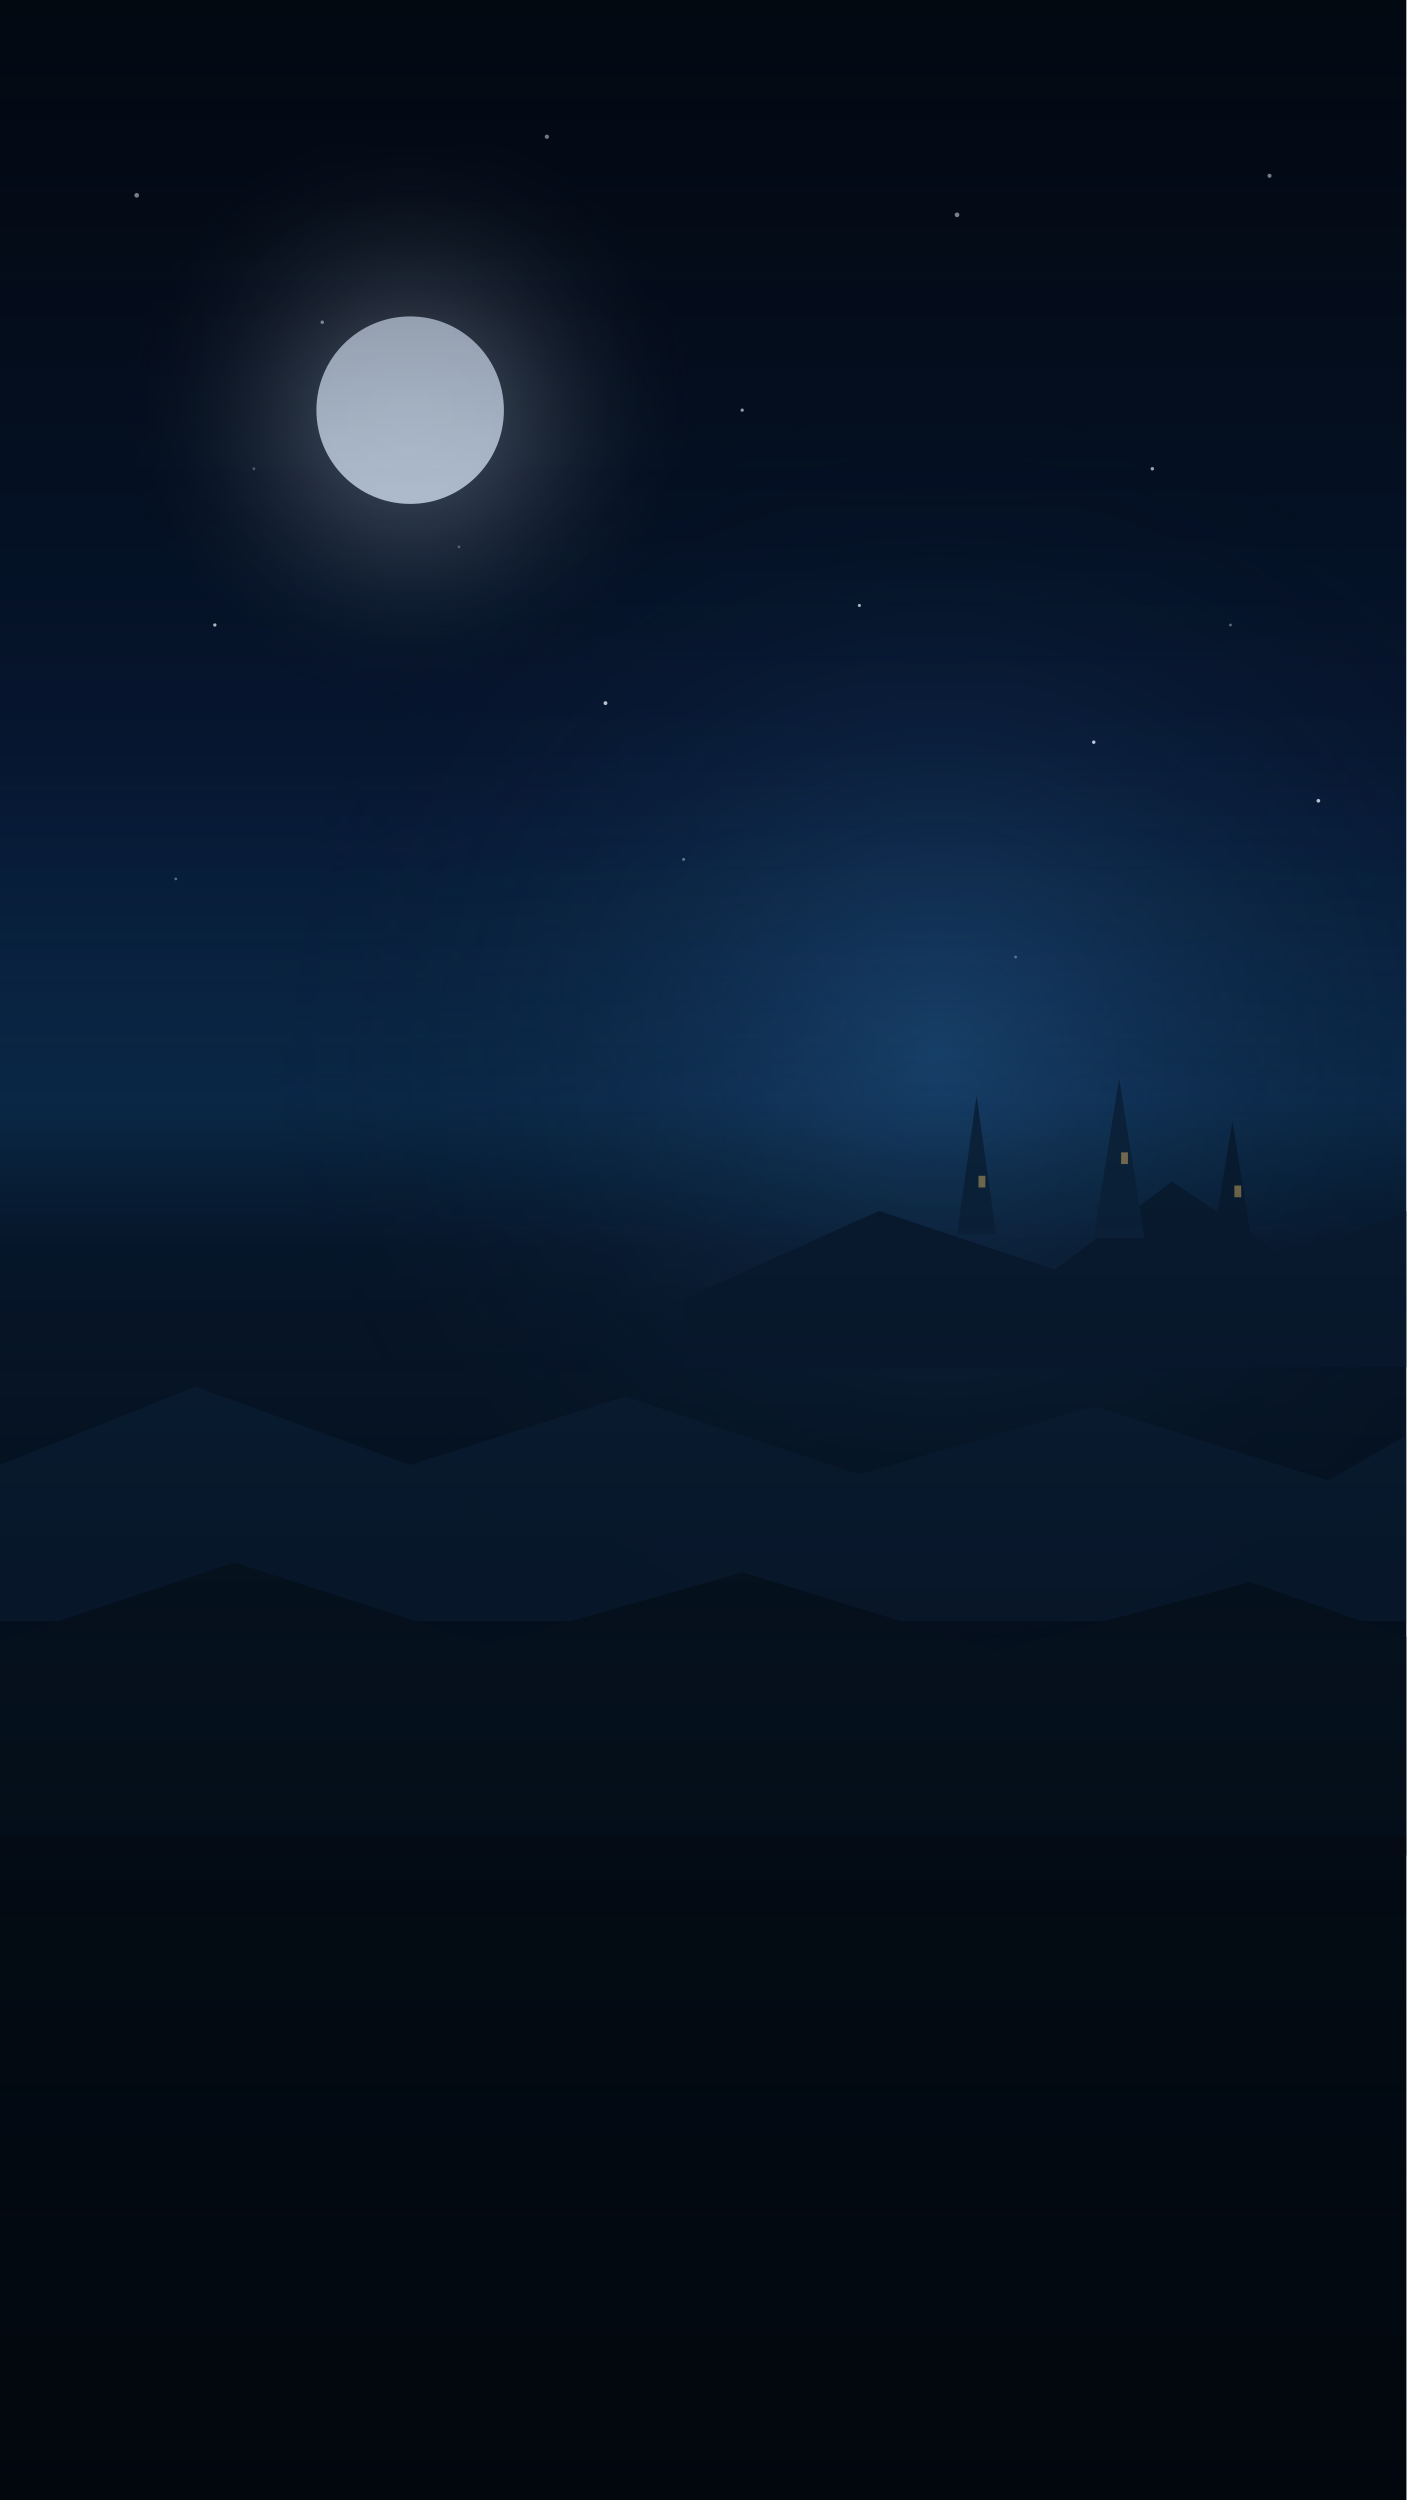
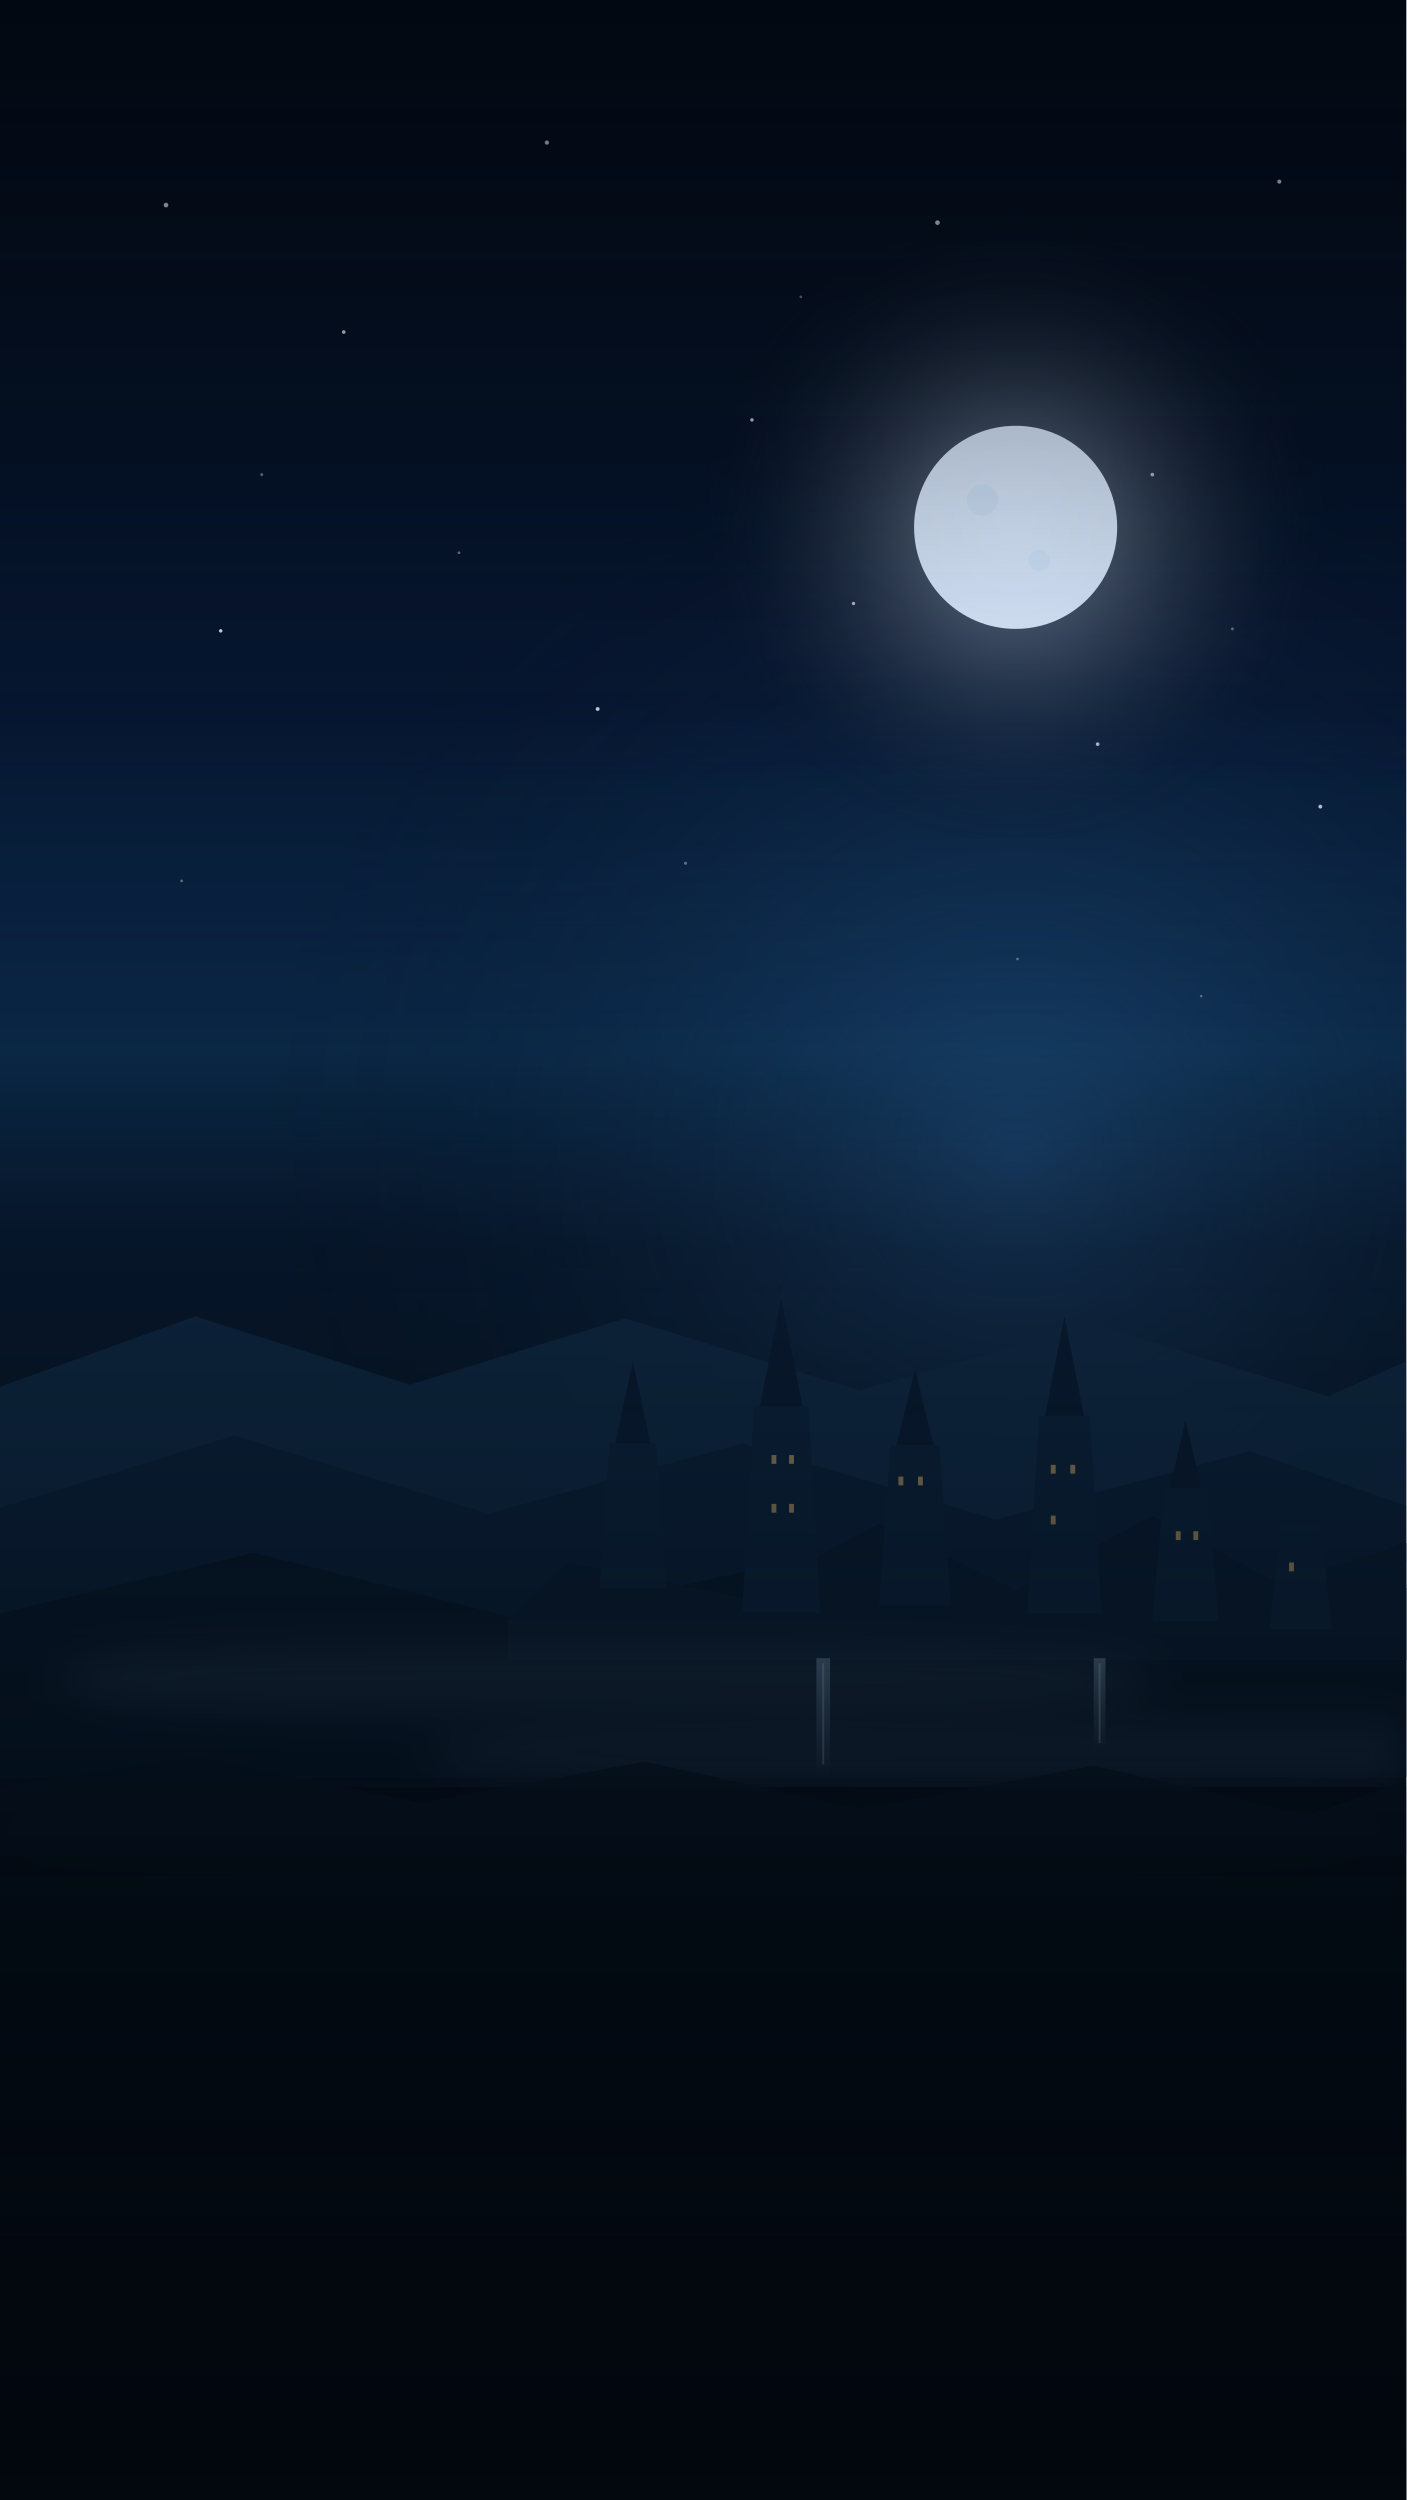
- <svg xmlns="http://www.w3.org/2000/svg" viewBox="0 0 1440 2560" width="1440" height="2560" preserveAspectRatio="xMidYMid slice" role="img" aria-label="Midnight fantasy valley, portrait">
+ <svg xmlns="http://www.w3.org/2000/svg" viewBox="0 0 1440 2560" width="1440" height="2560" preserveAspectRatio="xMidYMid slice" role="img" aria-label="Midnight fantasy valley with a distant citadel, portrait">
  <defs>
    <linearGradient id="pSky" x1="0" y1="0" x2="0" y2="2560" gradientUnits="userSpaceOnUse">
      <stop offset="0" stop-color="#030914" />
-       <stop offset="0.3" stop-color="#061630" />
-       <stop offset="0.44" stop-color="#0C2E52" />
+       <stop offset="0.28" stop-color="#061630" />
+       <stop offset="0.42" stop-color="#0C2E52" />
      <stop offset="0.5" stop-color="#071B33" />
      <stop offset="1" stop-color="#030A15" />
    </linearGradient>
-     <radialGradient id="pGlow" cx="960" cy="1080" r="700" gradientUnits="userSpaceOnUse">
-       <stop offset="0" stop-color="#4EA8FF" stop-opacity="0.24" />
+     <radialGradient id="pGlow" cx="1040" cy="1180" r="780" gradientUnits="userSpaceOnUse">
+       <stop offset="0" stop-color="#4EA8FF" stop-opacity="0.26" />
      <stop offset="1" stop-color="#030914" stop-opacity="0" />
    </radialGradient>
-     <radialGradient id="pMoonGlow" cx="420" cy="420" r="300" gradientUnits="userSpaceOnUse">
-       <stop offset="0" stop-color="#DCEBFF" stop-opacity="0.5" />
+     <radialGradient id="pMoonGlow" cx="1040" cy="540" r="330" gradientUnits="userSpaceOnUse">
+       <stop offset="0" stop-color="#DCEBFF" stop-opacity="0.55" />
      <stop offset="1" stop-color="#030914" stop-opacity="0" />
    </radialGradient>
+     <linearGradient id="pMist" x1="0" y1="0" x2="0" y2="1">
+       <stop offset="0" stop-color="#9FC8F2" stop-opacity="0" />
+       <stop offset="0.5" stop-color="#9FC8F2" stop-opacity="0.16" />
+       <stop offset="1" stop-color="#9FC8F2" stop-opacity="0" />
+     </linearGradient>
+     <linearGradient id="pFall" x1="0" y1="0" x2="0" y2="1">
+       <stop offset="0" stop-color="#BEE2FF" stop-opacity="0.4" />
+       <stop offset="1" stop-color="#9FD4FF" stop-opacity="0" />
+     </linearGradient>
+     <linearGradient id="pShade" x1="0" y1="0" x2="0" y2="1">
+       <stop offset="0" stop-color="#02080F" stop-opacity="0" />
+       <stop offset="1" stop-color="#02080F" stop-opacity="0.5" />
+     </linearGradient>
    <linearGradient id="pVignette" x1="0" y1="0" x2="0" y2="2560" gradientUnits="userSpaceOnUse">
-       <stop offset="0" stop-color="#02080F" stop-opacity="0.5" />
-       <stop offset="0.3" stop-color="#02080F" stop-opacity="0" />
-       <stop offset="1" stop-color="#02070D" stop-opacity="0.92" />
+       <stop offset="0" stop-color="#02080F" stop-opacity="0.52" />
+       <stop offset="0.26" stop-color="#02080F" stop-opacity="0" />
+       <stop offset="1" stop-color="#02070D" stop-opacity="0.94" />
    </linearGradient>
+     <filter id="pBlur" x="-30%" y="-60%" width="160%" height="220%">
+       <feGaussianBlur stdDeviation="22" />
+     </filter>
  </defs>
  <rect width="1440" height="2560" fill="url(#pSky)" />
  <rect width="1440" height="2560" fill="url(#pGlow)" />
  <g fill="#EAF3FF">
-     <g opacity="0.8">
-       <circle cx="140" cy="200" r="2.4" />
-       <circle cx="330" cy="330" r="1.8" />
-       <circle cx="560" cy="140" r="2.2" />
-       <circle cx="760" cy="420" r="1.7" />
-       <circle cx="980" cy="220" r="2.4" />
-       <circle cx="1180" cy="480" r="1.8" />
-       <circle cx="1300" cy="180" r="2.1" />
-       <circle cx="220" cy="640" r="1.7" />
-       <circle cx="620" cy="720" r="2" />
-       <circle cx="1120" cy="760" r="1.8" />
-       <circle cx="880" cy="620" r="1.6" />
-       <circle cx="1350" cy="820" r="1.9" />
+     <g opacity="0.82">
+       <circle cx="170" cy="210" r="2.4" />
+       <circle cx="352" cy="340" r="1.9" />
+       <circle cx="560" cy="146" r="2.2" />
+       <circle cx="770" cy="430" r="1.8" />
+       <circle cx="960" cy="228" r="2.4" />
+       <circle cx="1180" cy="486" r="1.9" />
+       <circle cx="1310" cy="186" r="2.1" />
+       <circle cx="226" cy="646" r="1.8" />
+       <circle cx="612" cy="726" r="2" />
+       <circle cx="1124" cy="762" r="1.9" />
+       <circle cx="874" cy="618" r="1.7" />
+       <circle cx="1352" cy="826" r="2" />
    </g>
-     <g opacity="0.4">
-       <circle cx="260" cy="480" r="1.5" />
-       <circle cx="470" cy="560" r="1.4" />
-       <circle cx="700" cy="880" r="1.6" />
-       <circle cx="1040" cy="980" r="1.4" />
-       <circle cx="1260" cy="640" r="1.5" />
-       <circle cx="180" cy="900" r="1.4" />
+     <g opacity="0.42">
+       <circle cx="268" cy="486" r="1.5" />
+       <circle cx="470" cy="566" r="1.4" />
+       <circle cx="702" cy="884" r="1.6" />
+       <circle cx="1042" cy="982" r="1.4" />
+       <circle cx="1262" cy="644" r="1.5" />
+       <circle cx="186" cy="902" r="1.4" />
+       <circle cx="820" cy="304" r="1.4" />
+       <circle cx="1230" cy="1020" r="1.3" />
    </g>
  </g>
-   <circle cx="420" cy="420" r="300" fill="url(#pMoonGlow)" />
-   <circle cx="420" cy="420" r="96" fill="#DCEBFF" opacity="0.92" />
+   <circle cx="1040" cy="540" r="330" fill="url(#pMoonGlow)" />
+   <circle cx="1040" cy="540" r="104" fill="#DCEBFF" opacity="0.92" />
+   <circle cx="1006" cy="512" r="16" fill="#B9D3EF" opacity="0.36" />
+   <circle cx="1064" cy="574" r="11" fill="#B9D3EF" opacity="0.32" />
+   <path d="M0 1420 L200 1348 L420 1418 L640 1350 L880 1424 L1120 1356 L1360 1430 L1440 1394 L1440 1600 L0 1600 Z" fill="#123150" opacity="0.84" />
+   <path d="M0 1544 L240 1470 L500 1550 L760 1478 L1020 1556 L1280 1486 L1440 1542 L1440 1720 L0 1720 Z" fill="#0C2440" opacity="0.92" />
+   <path d="M0 1652 L260 1590 L540 1660 L820 1596 L1100 1664 L1380 1602 L1440 1626 L1440 1820 L0 1820 Z" fill="#081A2E" />
+   <path d="M520 1660 L580 1600 L760 1636 L900 1560 L1040 1628 L1180 1552 L1310 1622 L1440 1580 L1440 1700 L520 1700 Z" fill="#0A1F38" />
  <g>
-     <path d="M700 1330 L900 1240 L1080 1300 L1200 1210 L1320 1290 L1440 1240 L1440 1400 L700 1400 Z" fill="#0A1F38" />
-     <path d="M980 1264 L1000 1122 L1020 1264 Z" fill="#0D2743" />
-     <path d="M1120 1268 L1146 1104 L1172 1268 Z" fill="#0D2743" />
-     <path d="M1240 1284 L1262 1148 L1284 1284 Z" fill="#0A1F38" />
-     <g fill="#E1BC72" opacity="0.6">
-       <rect x="1002" y="1204" width="7" height="12" />
-       <rect x="1148" y="1180" width="7" height="12" />
-       <rect x="1264" y="1214" width="7" height="12" />
-     </g>
+     <path d="M614 1626 L624 1478 L672 1478 L682 1626 Z" fill="#0D2743" />
+     <path d="M630 1478 L648 1394 L666 1478 Z" fill="#0A1F38" />
+     <path d="M760 1652 L772 1440 L828 1440 L840 1652 Z" fill="#0D2743" />
+     <path d="M778 1440 L800 1330 L822 1440 Z" fill="#0A1F38" />
+     <rect x="796" y="1316" width="5" height="16" fill="#0D2743" />
+     <path d="M900 1644 L912 1480 L962 1480 L974 1644 Z" fill="#0D2743" />
+     <path d="M918 1480 L937 1402 L956 1480 Z" fill="#0A1F38" />
+     <path d="M1052 1652 L1064 1450 L1116 1450 L1128 1652 Z" fill="#0D2743" />
+     <path d="M1070 1450 L1090 1348 L1110 1450 Z" fill="#0A1F38" />
+     <path d="M1180 1660 L1192 1524 L1236 1524 L1248 1660 Z" fill="#0D2743" />
+     <path d="M1198 1524 L1214 1454 L1230 1524 Z" fill="#0A1F38" />
+     <path d="M1300 1668 L1312 1560 L1352 1560 L1364 1668 Z" fill="#0D2743" />
  </g>
-   <path d="M0 1500 L200 1420 L420 1500 L640 1430 L880 1510 L1120 1440 L1360 1516 L1440 1470 L1440 1660 L0 1660 Z" fill="#0C2440" opacity="0.92" />
-   <path d="M0 1680 L240 1600 L500 1684 L760 1610 L1020 1690 L1280 1620 L1440 1676 L1440 1900 L0 1900 Z" fill="#071829" />
-   <rect x="0" y="1880" width="1440" height="680" fill="#050F1C" opacity="0.9" />
+   <g fill="#E1BC72" opacity="0.7">
+     <rect x="790" y="1490" width="5" height="9" />
+     <rect x="808" y="1490" width="5" height="9" />
+     <rect x="790" y="1540" width="5" height="9" />
+     <rect x="808" y="1540" width="5" height="9" />
+     <rect x="920" y="1512" width="5" height="9" />
+     <rect x="940" y="1512" width="5" height="9" />
+     <rect x="1076" y="1500" width="5" height="9" />
+     <rect x="1096" y="1500" width="5" height="9" />
+     <rect x="1076" y="1552" width="5" height="9" />
+     <rect x="1204" y="1568" width="5" height="9" />
+     <rect x="1222" y="1568" width="5" height="9" />
+     <rect x="1320" y="1600" width="5" height="9" />
+   </g>
+   <g fill="url(#pFall)">
+     <rect x="836" y="1698" width="14" height="120" />
+     <rect x="1120" y="1698" width="12" height="96" />
+   </g>
+   <g stroke="#DCF0FF" stroke-opacity="0.3" stroke-width="2" stroke-linecap="round">
+     <path d="M843 1704 V1806" />
+     <path d="M1126 1704 V1784" />
+   </g>
+   <g filter="url(#pBlur)">
+     <ellipse cx="620" cy="1720" rx="560" ry="46" fill="url(#pMist)" />
+     <ellipse cx="1080" cy="1796" rx="640" ry="44" fill="url(#pMist)" />
+     <ellipse cx="700" cy="1884" rx="720" ry="40" fill="url(#pMist)" />
+   </g>
+   <rect x="0" y="1830" width="1440" height="730" fill="#050F1C" opacity="0.94" />
+   <rect x="0" y="1830" width="1440" height="730" fill="url(#pShade)" />
+   <path d="M0 1830 L200 1798 L430 1846 L660 1804 L880 1852 L1120 1808 L1340 1858 L1440 1824 L1440 1900 L0 1900 Z" fill="#071829" opacity="0.8" />
  <rect width="1440" height="2560" fill="url(#pVignette)" />
</svg>
